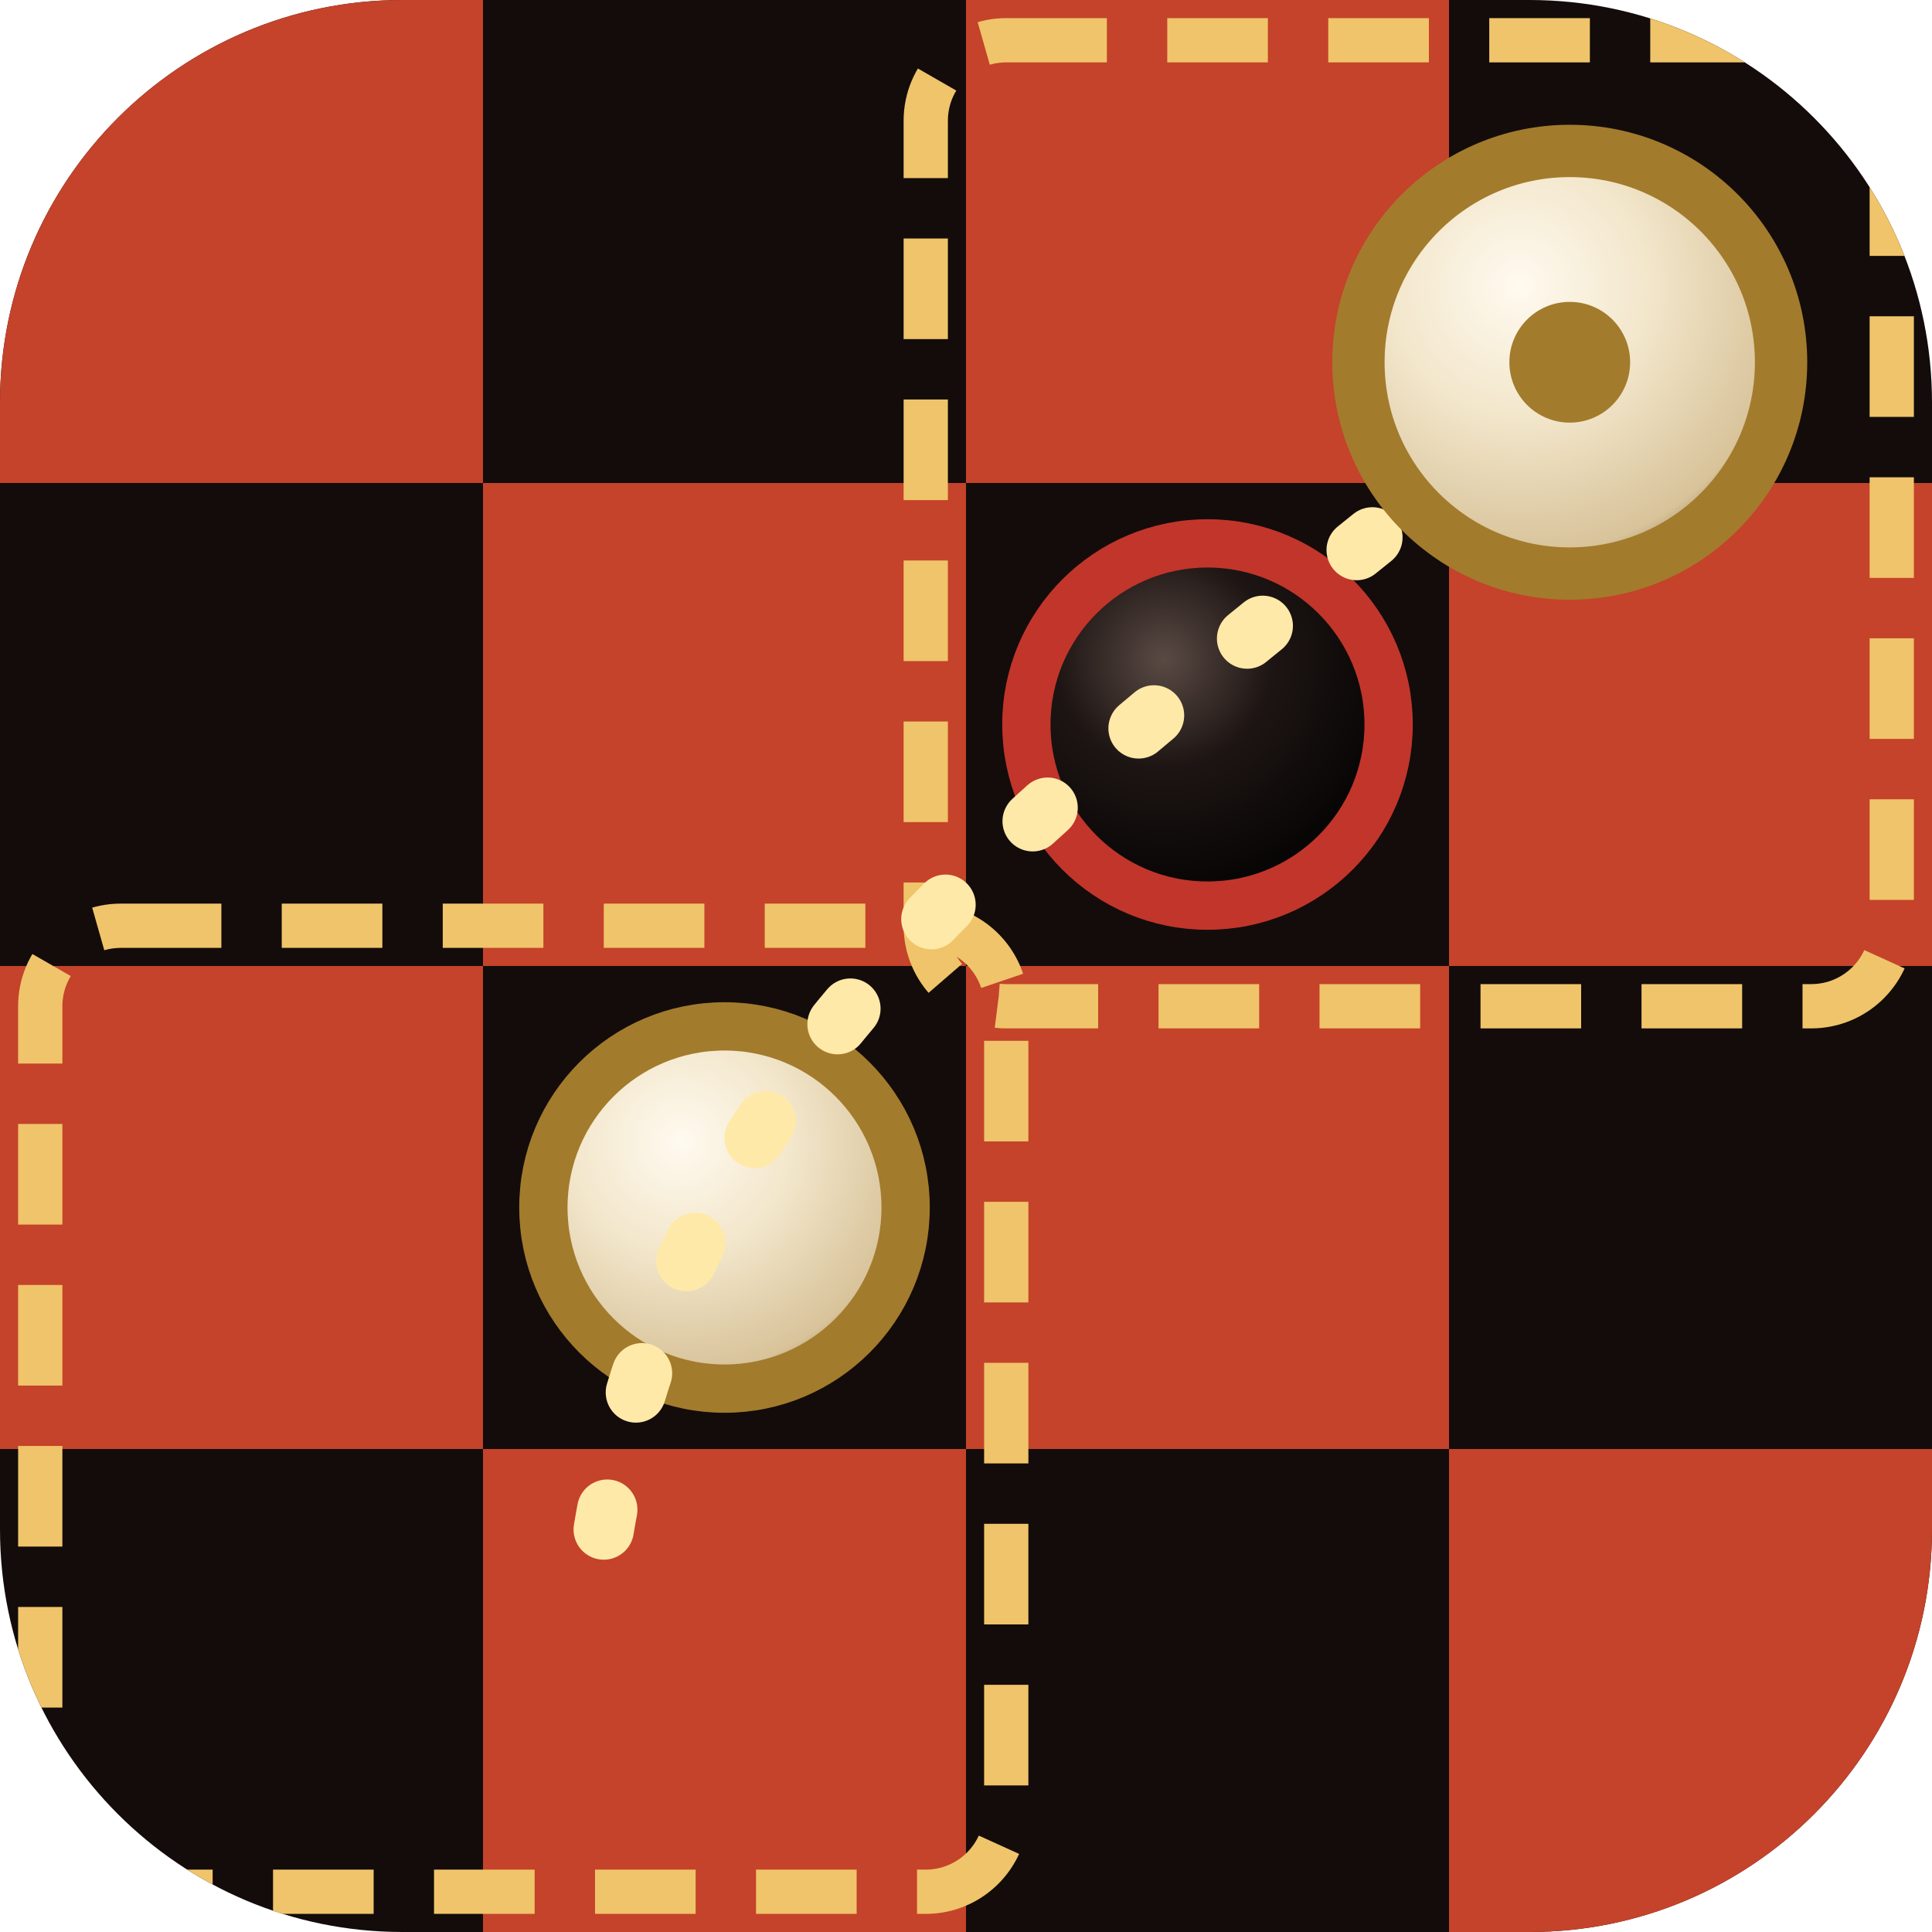
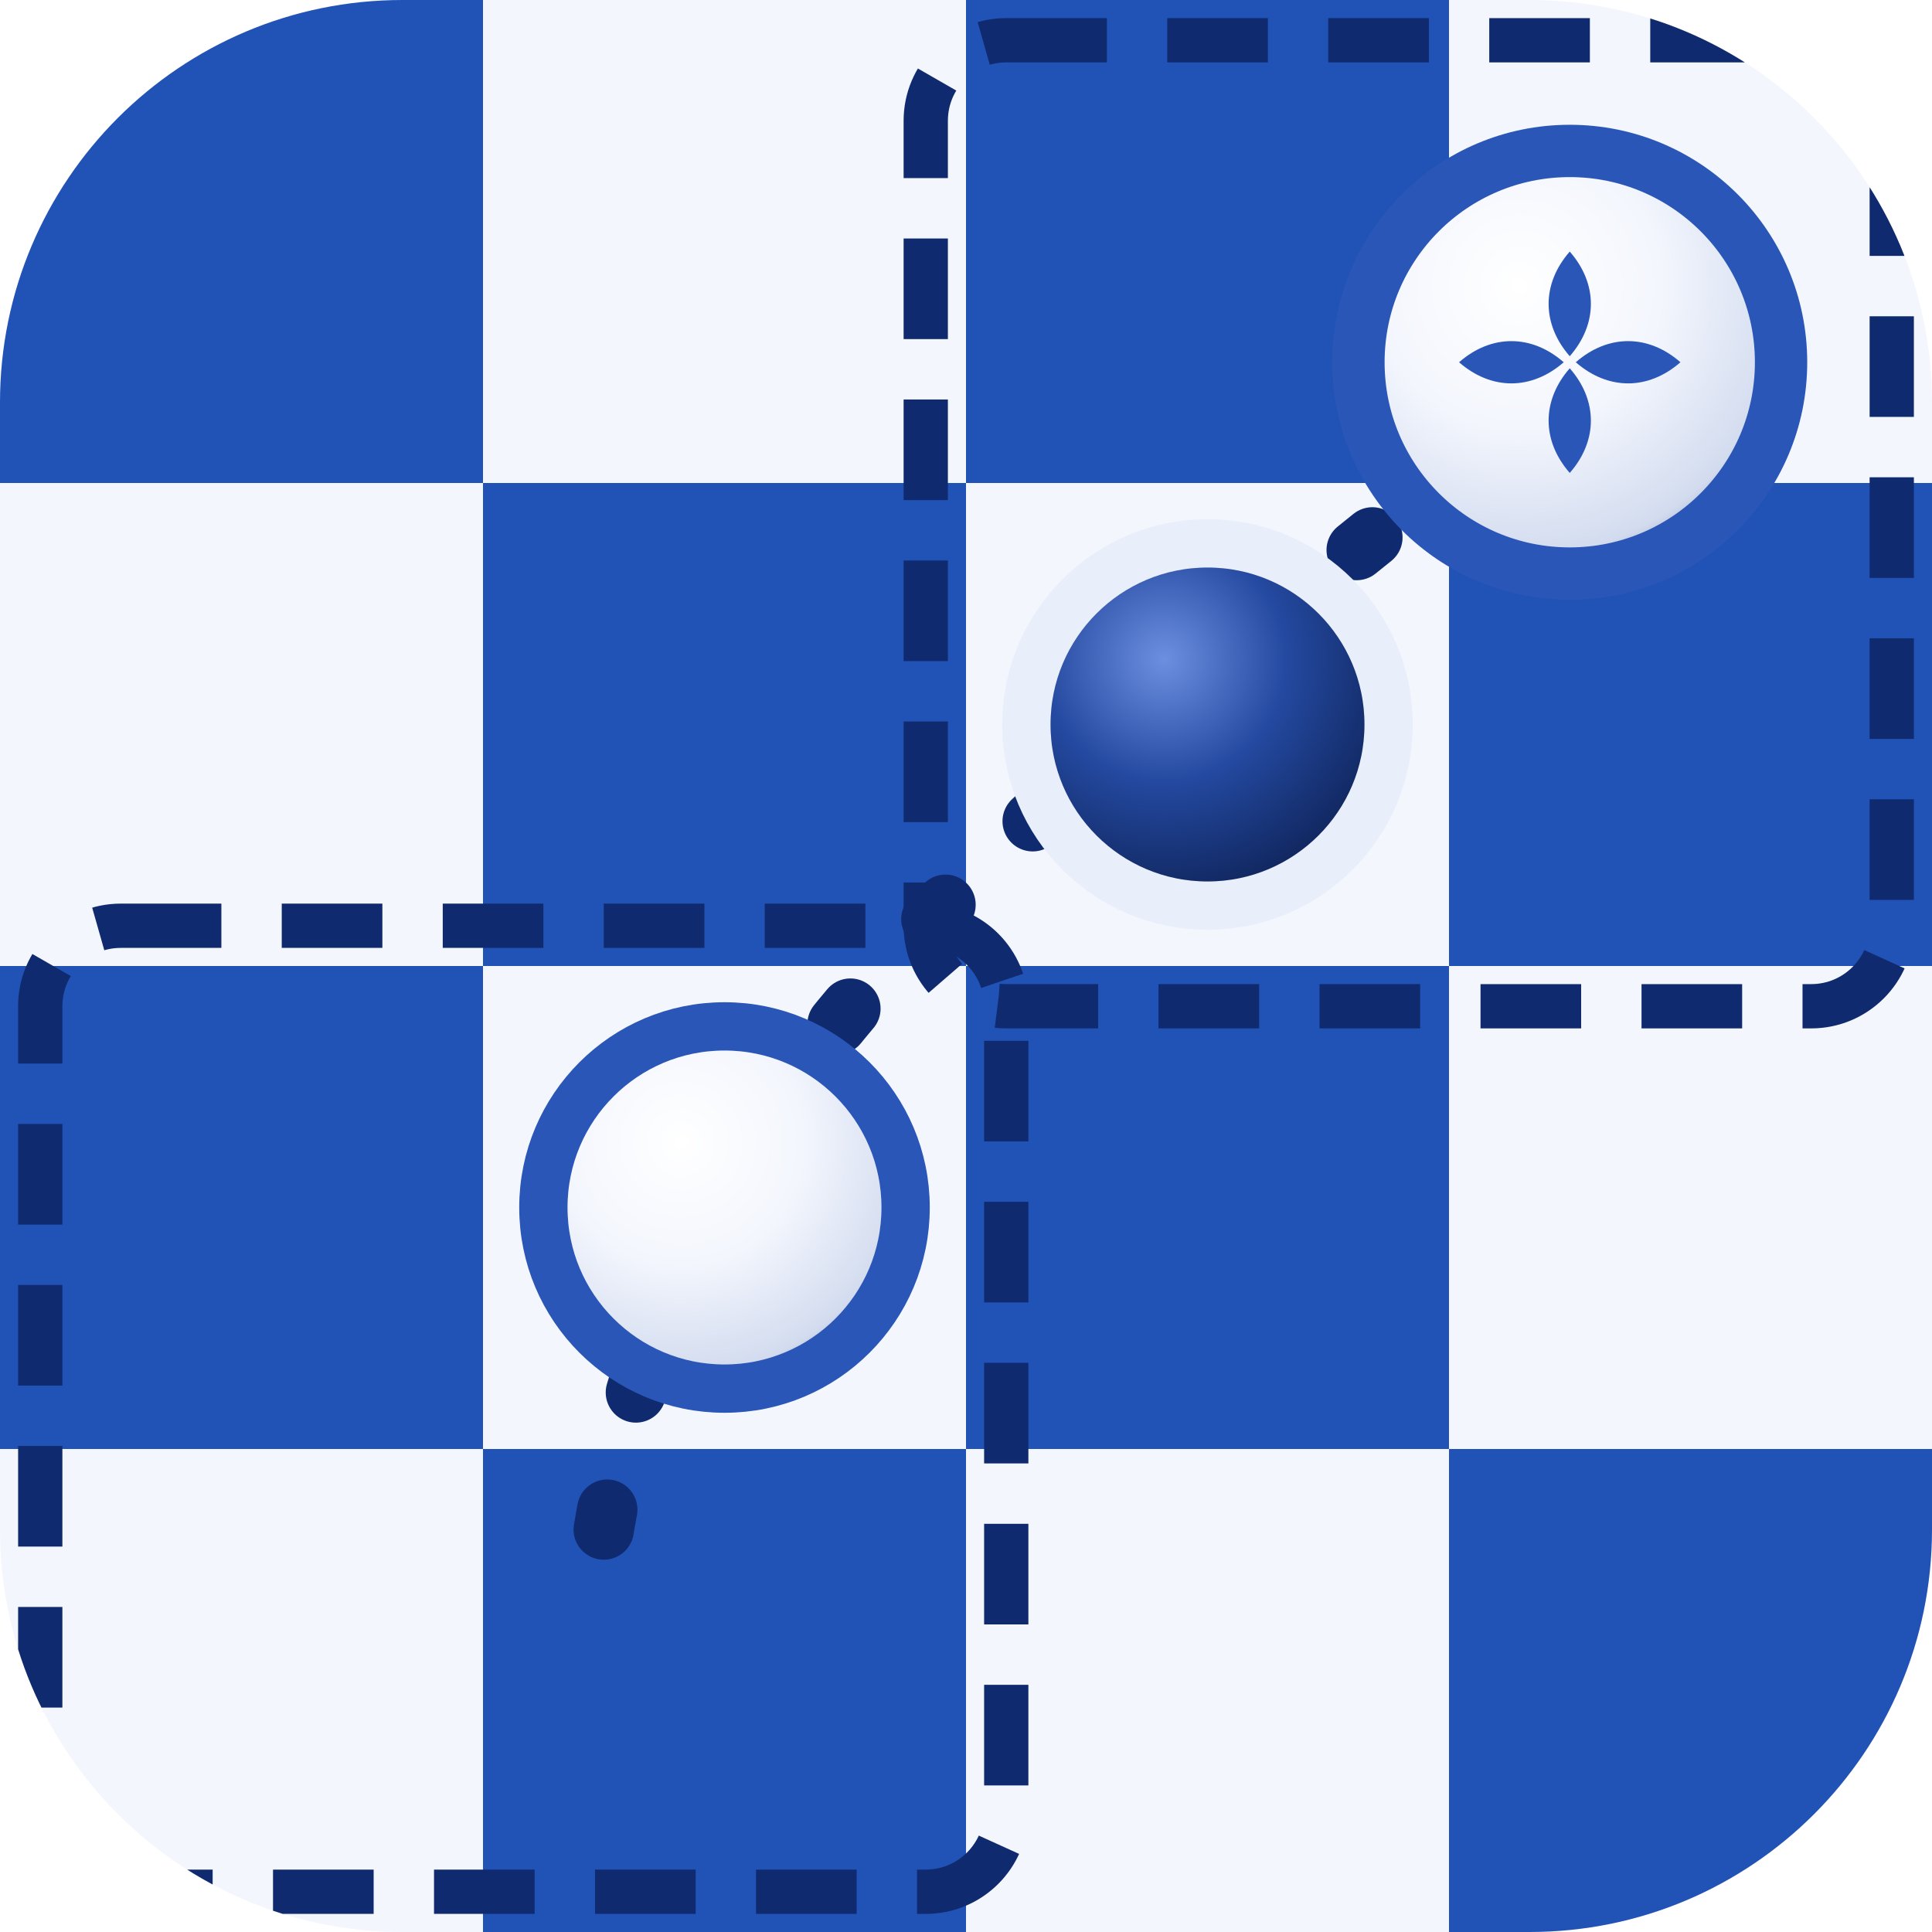
<svg xmlns="http://www.w3.org/2000/svg" viewBox="0 0 96 96" width="96" height="96">
  <defs>
    <clipPath id="ug-c">
      <rect width="96" height="96" rx="20" />
    </clipPath>
    <radialGradient id="ug-w" cx=".38" cy=".32" r=".75">
-       <stop offset="0" stop-color="#fffaf0" />
-       <stop offset=".4" stop-color="#f3e7cc" />
-       <stop offset=".85" stop-color="#d8c39a" />
-       <stop offset="1" stop-color="#8f7a4e" />
+       <stop offset="0" stop-color="#ffffff" />
+       <stop offset=".45" stop-color="#f3f6fd" />
+       <stop offset=".85" stop-color="#d3dcef" />
+       <stop offset="1" stop-color="#8d9bbd" />
    </radialGradient>
    <radialGradient id="ug-k" cx=".38" cy=".32" r=".75">
-       <stop offset="0" stop-color="#5a4a44" />
-       <stop offset=".4" stop-color="#1d1513" />
-       <stop offset="1" stop-color="#000" />
+       <stop offset="0" stop-color="#6c8fe0" />
+       <stop offset=".45" stop-color="#2449a0" />
+       <stop offset="1" stop-color="#0b1d4d" />
    </radialGradient>
  </defs>
  <g clip-path="url(#ug-c)">
-     <rect width="96" height="96" fill="#130c0b" />
-     <g fill="#c4432a">
+     <rect width="96" height="96" fill="#f3f6fd" />
+     <g fill="#2152b5">
      <rect x="0" y="0" width="24" height="24" />
      <rect x="48" y="0" width="24" height="24" />
      <rect x="24" y="24" width="24" height="24" />
      <rect x="72" y="24" width="24" height="24" />
      <rect x="0" y="48" width="24" height="24" />
      <rect x="48" y="48" width="24" height="24" />
      <rect x="24" y="72" width="24" height="24" />
      <rect x="72" y="72" width="24" height="24" />
    </g>
-     <rect x="2" y="46" width="48" height="48" rx="4" fill="none" stroke="#f0c46a" stroke-width="2.2" stroke-dasharray="5 3" />
-     <rect x="46" y="2" width="48" height="48" rx="4" fill="none" stroke="#f0c46a" stroke-width="2.2" stroke-dasharray="5 3" />
-     <circle cx="60" cy="36" r="9" fill="url(#ug-k)" stroke="#c2352a" stroke-width="2.4" />
-     <circle cx="36" cy="60" r="9" fill="url(#ug-w)" stroke="#a37b2c" stroke-width="2.4" />
-     <path d="M30 76 C 34 52, 52 40, 74 22" fill="none" stroke="#ffe9a8" stroke-width="3" stroke-linecap="round" stroke-dasharray="1 6" />
-     <circle cx="78" cy="18" r="10.5" fill="url(#ug-w)" stroke="#a37b2c" stroke-width="2.6" />
-     <circle cx="78" cy="18" r="3" fill="#a37b2c" />
+     <rect x="2" y="46" width="48" height="48" rx="4" fill="none" stroke="#0f2a6e" stroke-width="2.2" stroke-dasharray="5 3" />
+     <rect x="46" y="2" width="48" height="48" rx="4" fill="none" stroke="#0f2a6e" stroke-width="2.2" stroke-dasharray="5 3" />
+     <path d="M30 76 C 34 52, 52 40, 74 22" fill="none" stroke="#0f2a6e" stroke-width="3" stroke-linecap="round" stroke-dasharray="1 6" />
+     <circle cx="60" cy="36" r="9" fill="url(#ug-k)" stroke="#e9eefb" stroke-width="2.4" />
+     <circle cx="36" cy="60" r="9" fill="url(#ug-w)" stroke="#2a56b8" stroke-width="2.4" />
+     <circle cx="78" cy="18" r="10.5" fill="url(#ug-w)" stroke="#2a56b8" stroke-width="2.6" />
+     <g fill="#2a56b8">
+       <path d="M78 12.5c1.4 1.6 1.4 3.6 0 5.2-1.4-1.6-1.4-3.6 0-5.2zM78 23.5c-1.4-1.6-1.4-3.6 0-5.2 1.4 1.6 1.4 3.6 0 5.2zM72.5 18c1.6-1.4 3.6-1.4 5.2 0-1.6 1.4-3.6 1.4-5.2 0zM83.5 18c-1.6 1.4-3.6 1.4-5.2 0 1.6-1.4 3.6-1.4 5.2 0z" />
+     </g>
  </g>
</svg>
